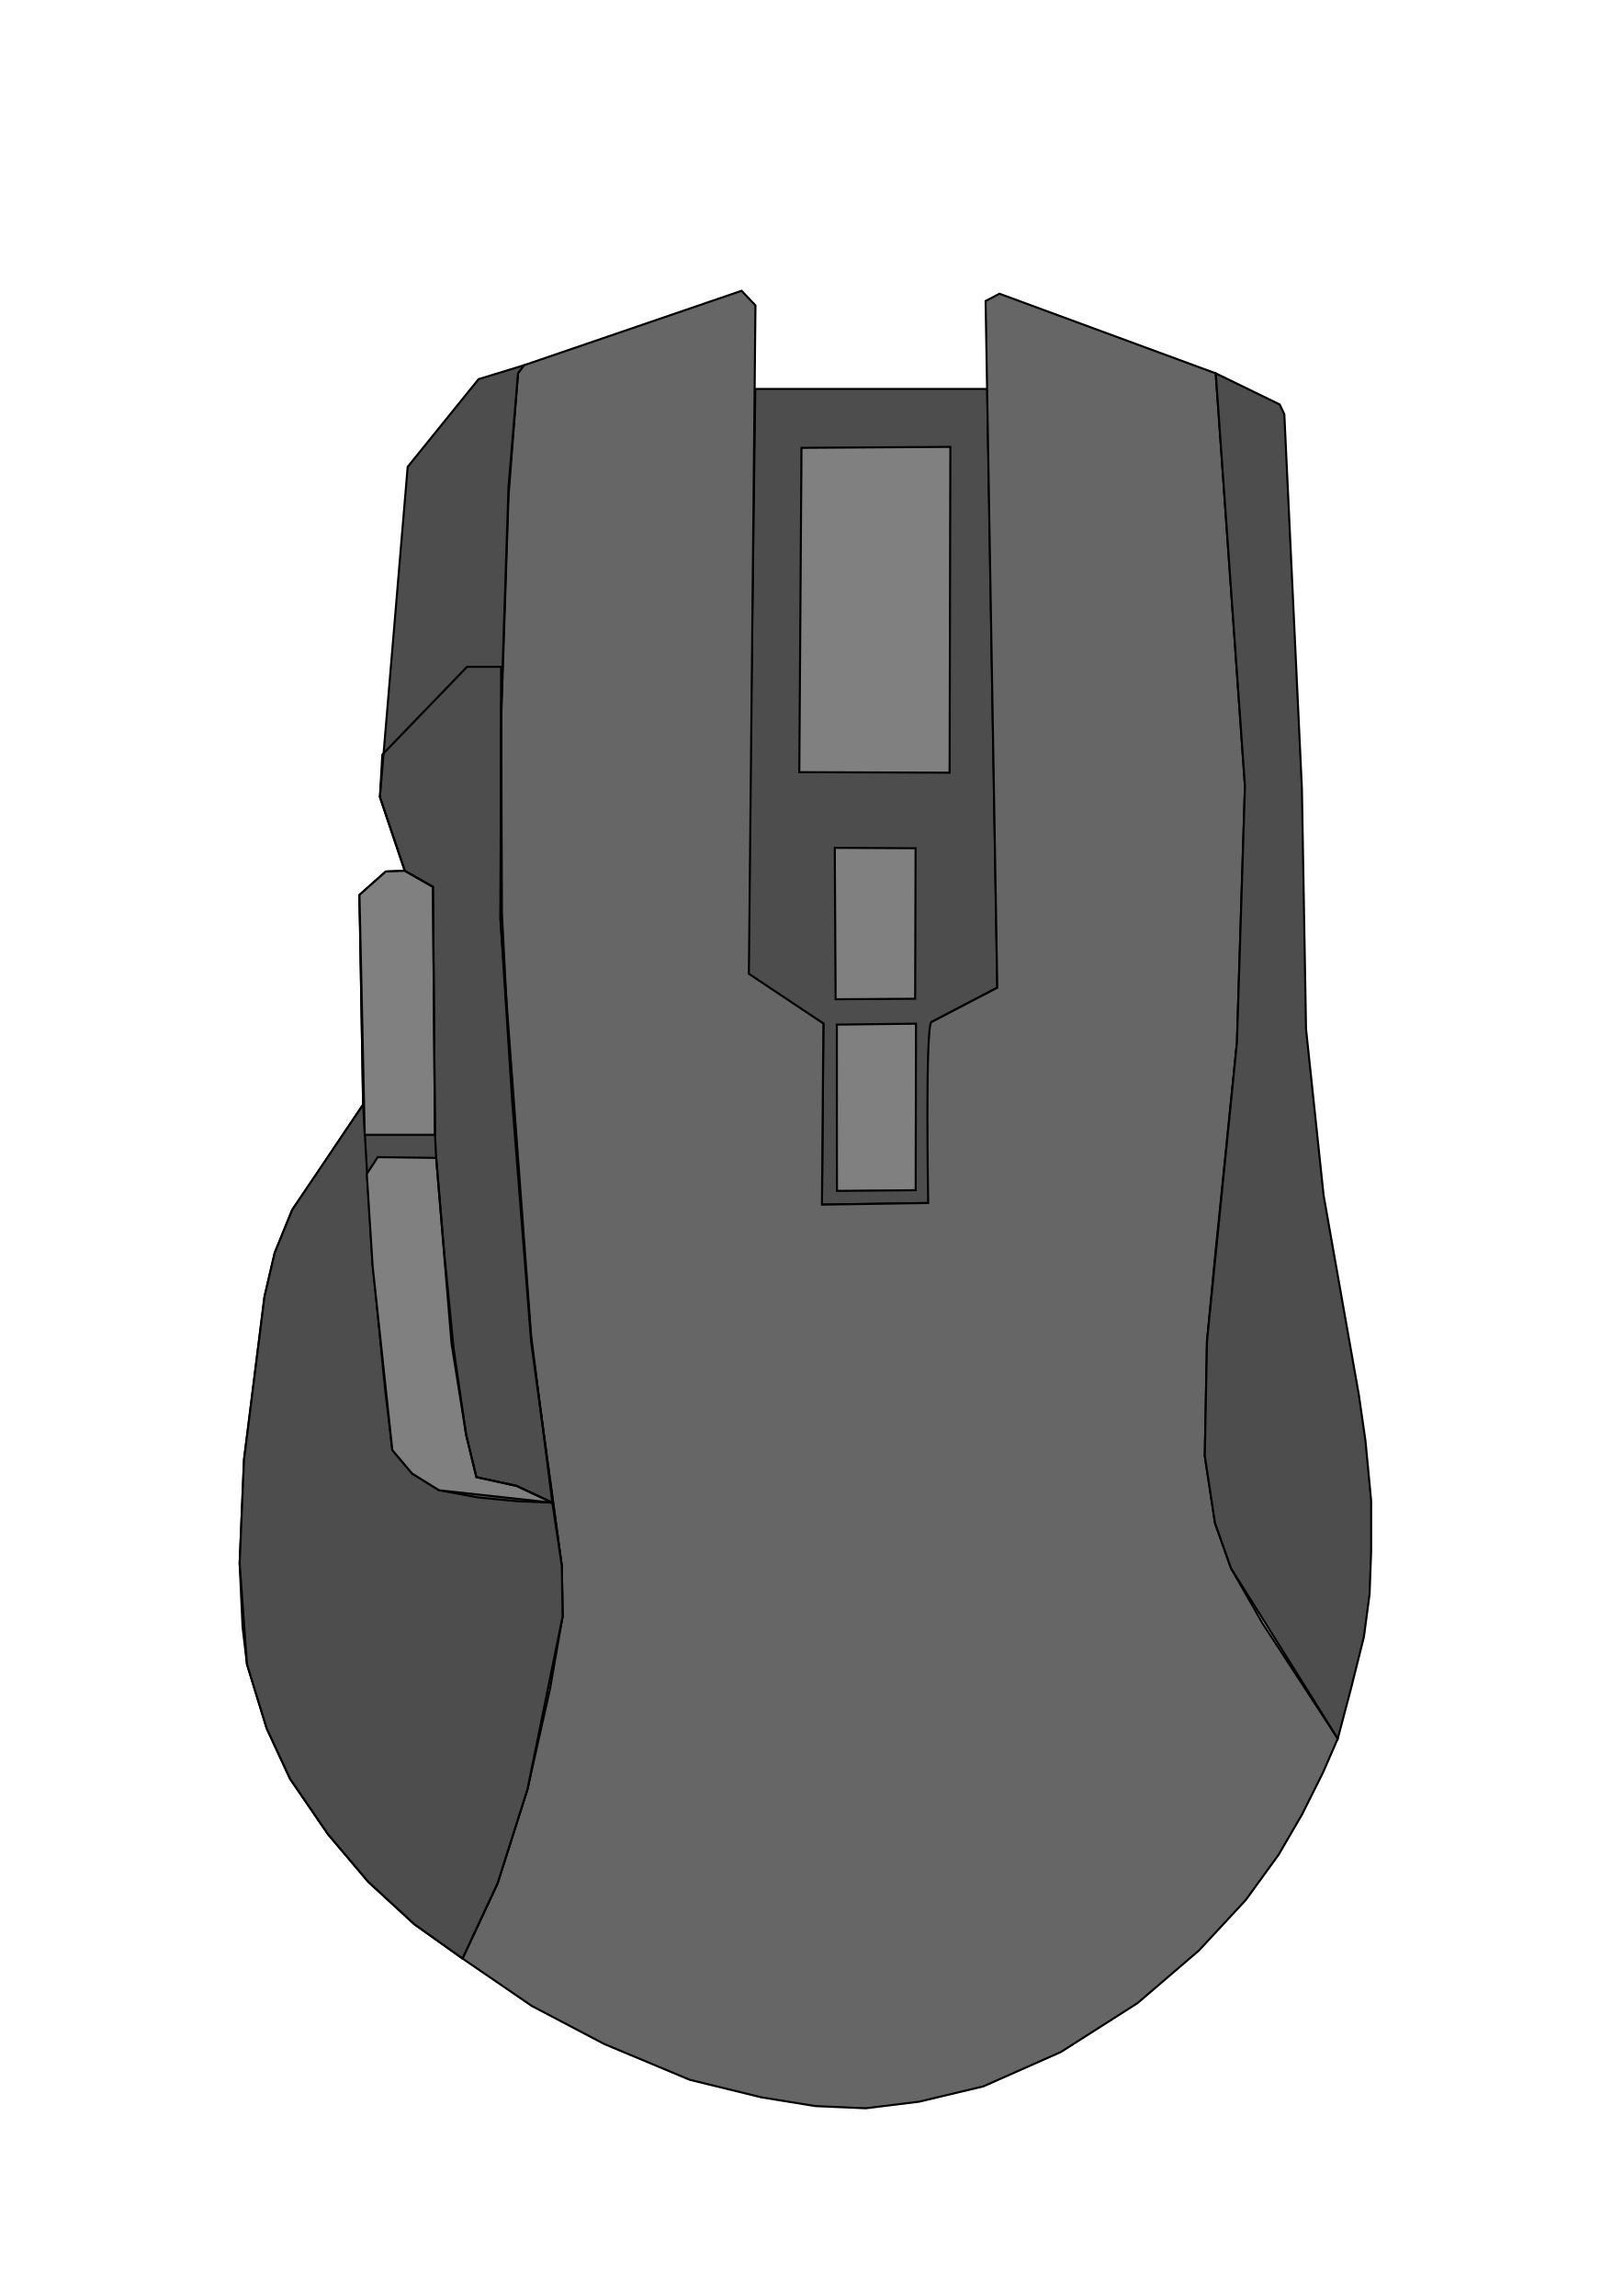
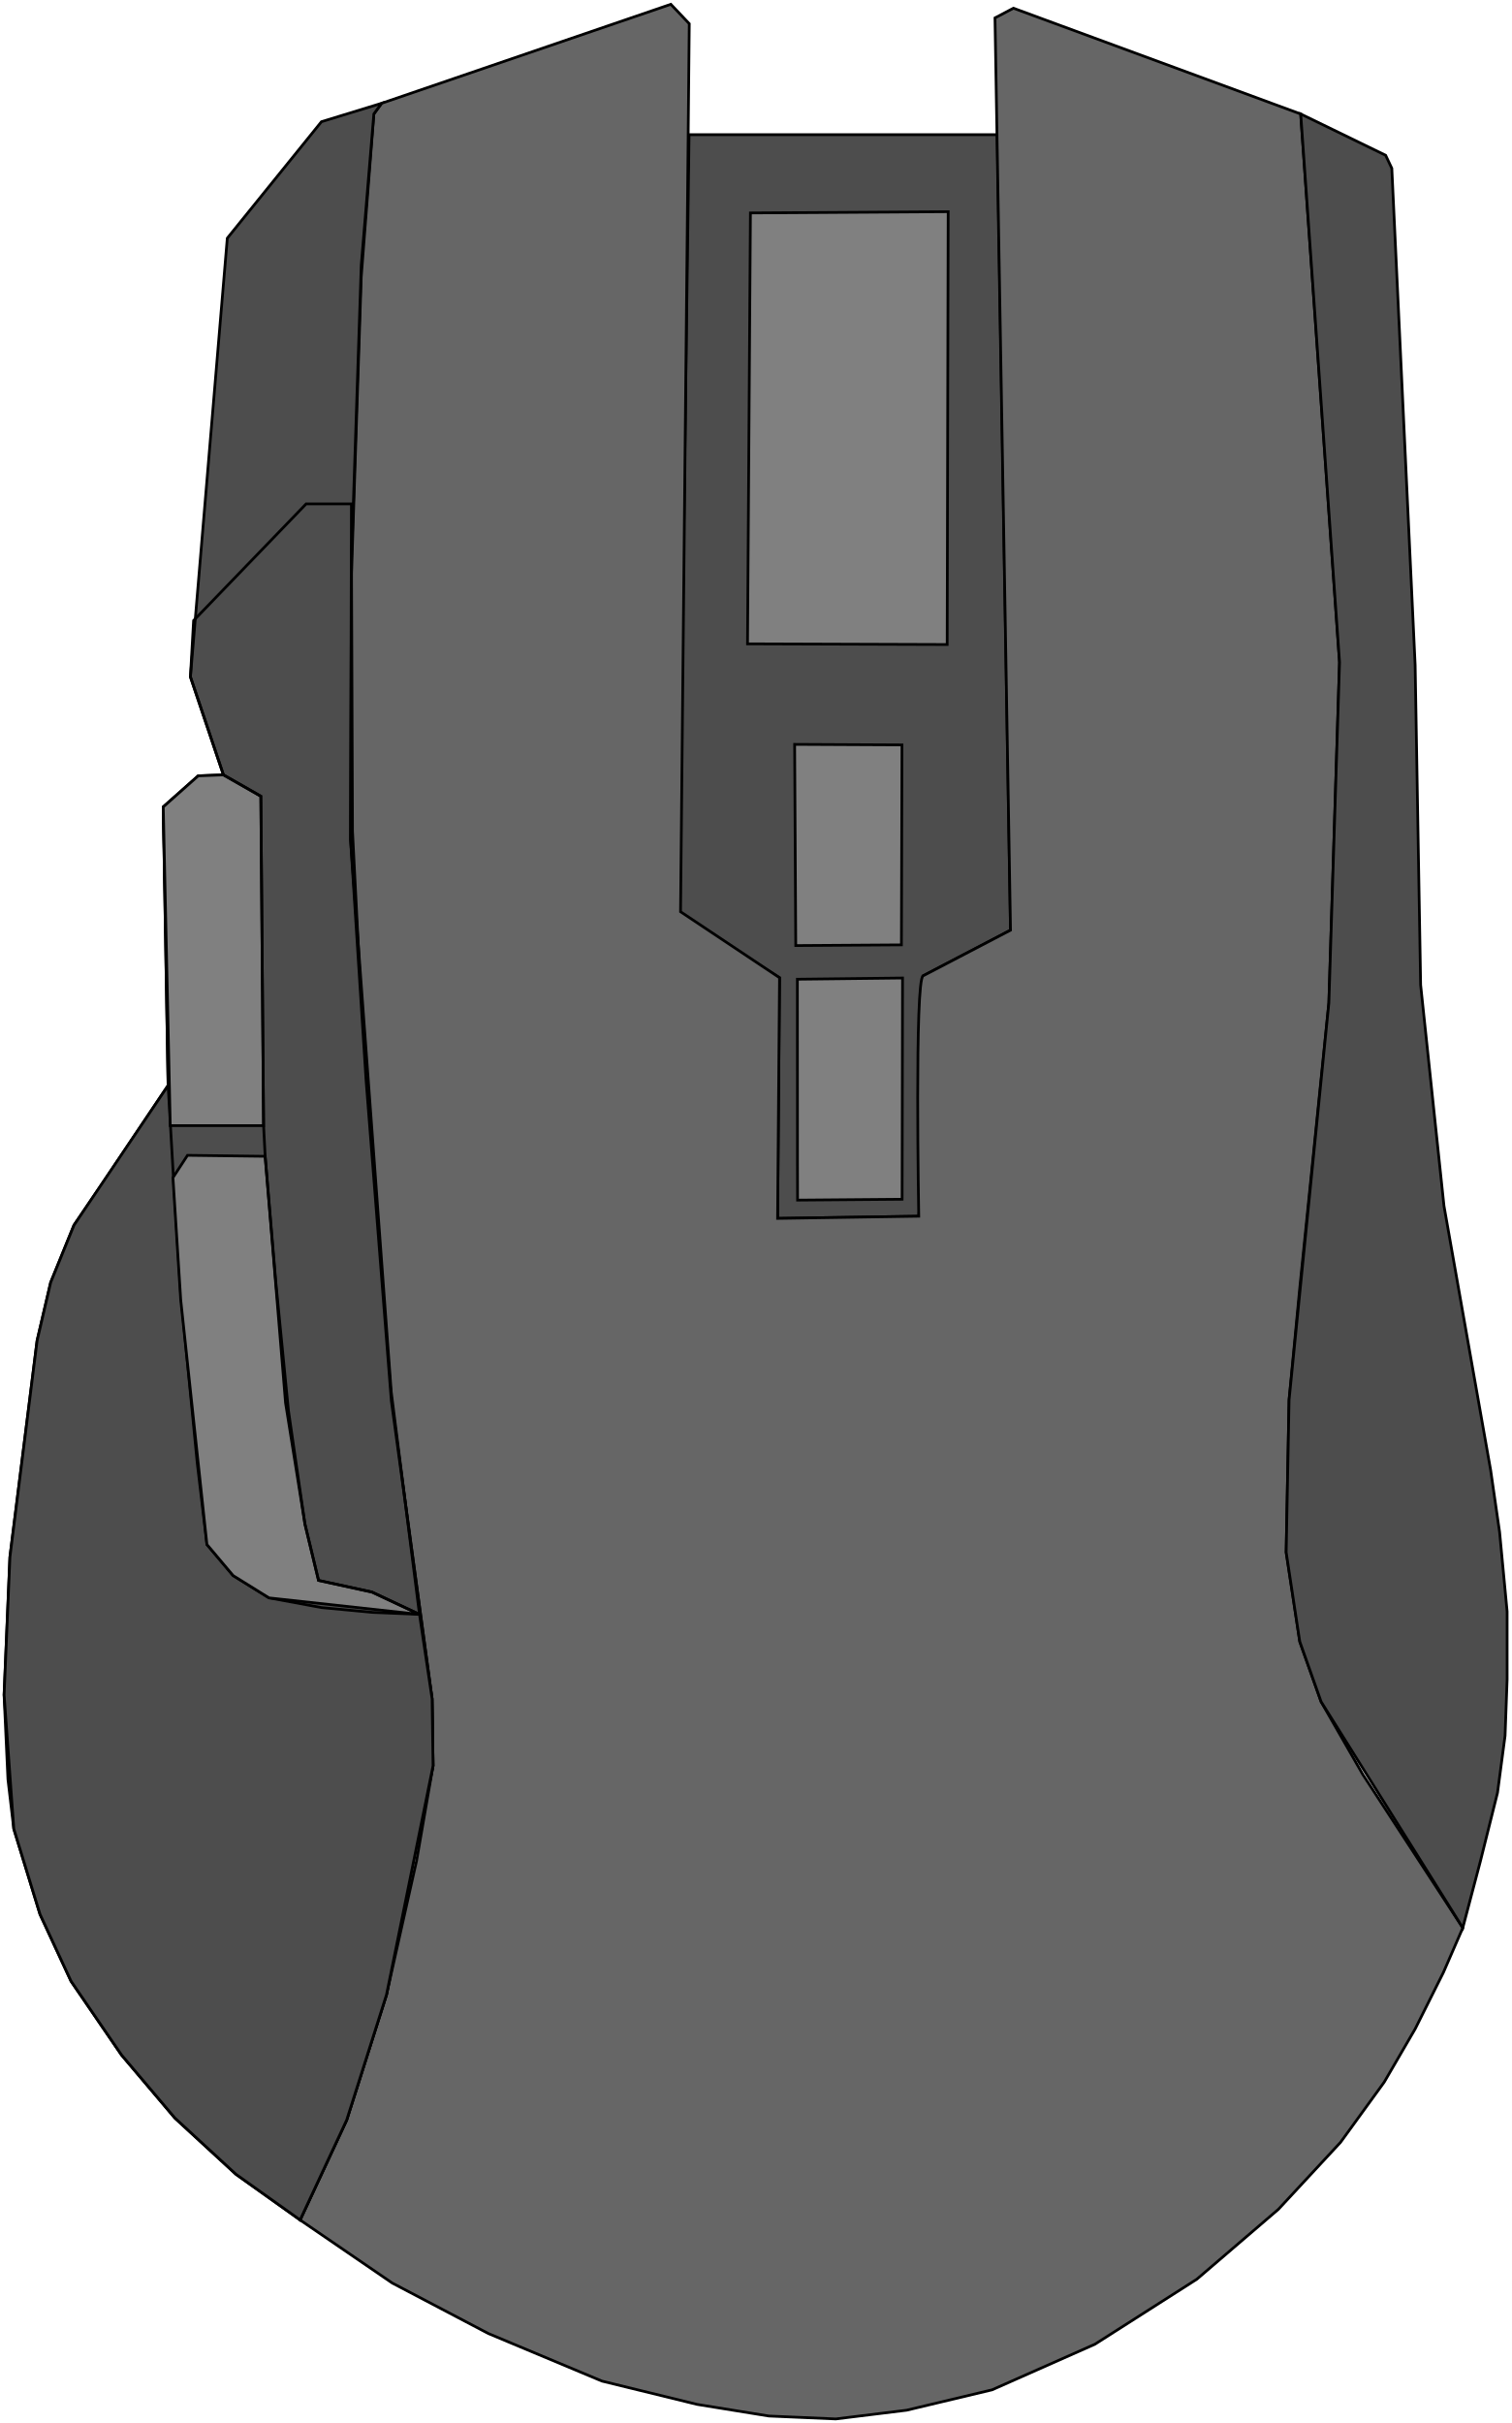
- <svg xmlns="http://www.w3.org/2000/svg" id="svg8" version="1.1" viewBox="0 0 210 297" height="297mm" width="210mm">
+ <svg xmlns="http://www.w3.org/2000/svg" id="svg8" version="1.1" viewBox="0 0 147.133 235.916" height="891.65" width="556.094">
  <defs id="defs2" />
-   <path style="fill:#4d4d4d;stroke:#000000;stroke-width:0.265px;stroke-linecap:butt;stroke-linejoin:miter;stroke-opacity:1" d="m 97.687,50.31 h 30.001 l 1.296,77.451 -8.504,4.441 c 1.461,5.153 -0.431,23.41 -0.431,23.41 l -13.743,0.213 0.189,-23.435 -9.826,-6.139 z" id="path4656" />
-   <g id="layer2" style="display:inline">
+   <path style="fill:#4d4d4d;stroke:#000000;stroke-width:0.265px;stroke-linecap:butt;stroke-linejoin:miter;stroke-opacity:1" d="m 67.09,13.114 h 30.001 l 1.296,77.451 -8.504,4.441 c 1.461,5.153 -0.431,23.41 -0.431,23.41 l -13.743,0.213 0.189,-23.435 -9.826,-6.139 z" id="path4656" />
+   <g id="layer2" style="display:inline" transform="translate(-30.59697,-37.19661)">
    <path style="fill:#666666;stroke:#000000;stroke-width:0.265px;stroke-linecap:butt;stroke-linejoin:miter;stroke-opacity:1" d="m 67.752,47.252 28.159,-9.638 1.795,1.89 -0.85,86.462 9.638,6.426 -0.189,23.435 13.743,-0.213 c 0,0 -0.415,-23.103 0.431,-23.41 l 8.504,-4.441 -1.512,-88.824 1.795,-0.945 27.97,10.3 3.78,53.389 -1.039,33.167 -2.835,27.781 -1.039,10.867 -0.283,14.836 1.323,8.693 2.079,5.859 4.063,7.087 9.733,14.93 -1.89,4.347 -2.74,5.481 -3.024,5.197 -4.252,5.859 -6.048,6.52 -7.938,6.804 -9.922,6.331 -10.016,4.441 -8.315,1.984 -6.898,0.85 -6.52,-0.283 -6.993,-1.134 -9.26,-2.268 -11.056,-4.63 -9.355,-4.914 -8.977,-6.142 4.536,-9.733 3.874,-12.19 2.929,-13.04 1.606,-9.26 -0.094,-6.52 -3.969,-29.199 -2.646,-32.978 -1.134,-22.301 -0.094,-25.135 0.945,-28.821 1.228,-15.875 z" id="path4530" />
    <path style="fill:#4d4d4d;stroke:#000000;stroke-width:0.265px;stroke-linecap:butt;stroke-linejoin:miter;stroke-opacity:1" d="m 173.019,224.901 -13.796,-22.017 -2.079,-5.859 -1.323,-8.693 0.283,-14.836 3.874,-38.648 1.039,-33.167 -3.78,-53.389 8.269,4.023 0.601,1.27 2.272,48.376 0.535,31.137 2.272,21.515 4.544,25.725 0.869,6.014 0.735,7.751 v 6.615 l -0.2,5.479 -0.735,5.546 -1.67,6.682 z" id="path4534" />
    <path style="display:inline;fill:#4d4d4d;stroke:#000000;stroke-width:0.265px;stroke-linecap:butt;stroke-linejoin:miter;stroke-opacity:1" d="m 59.815,253.344 4.536,-9.733 3.874,-12.19 4.536,-22.301 -0.094,-6.52 -3.969,-29.01 -2.457,-31.183 -1.512,-23.435 0.094,-27.403 0.945,-28.537 1.228,-14.741 0.756,-1.039 -5.859,1.795 -9.166,11.339 -3.591,42.711 3.213,9.544 -2.457,0.095 -3.402,3.024 0.472,27.12 -6.142,9.166 -3.024,4.441 -2.268,5.575 -1.323,5.67 -2.646,21.072 -0.567,13.418 0.378,8.221 0.567,4.819 2.551,8.315 3.024,6.52 4.914,7.182 5.197,6.142 5.953,5.481 z" id="path4537" />
    <path style="display:inline;fill:#808080;stroke:#000000;stroke-width:0.265px;stroke-linecap:butt;stroke-linejoin:miter;stroke-opacity:1" d="m 108.231,132.539 c 0,19.277 0.018,21.507 0.018,21.507 l 10.179,-0.084 0.042,-21.542 z" id="path4545" />
    <path style="display:inline;fill:#808080;stroke:#000000;stroke-width:0.265px;stroke-linecap:butt;stroke-linejoin:miter;stroke-opacity:1" d="m 107.964,109.673 0.109,19.589 10.288,-0.069 0.054,-19.468 z" id="path4543" />
    <path style="display:inline;fill:#808080;stroke:#000000;stroke-width:0.265px;stroke-linecap:butt;stroke-linejoin:miter;stroke-opacity:1" d="m 103.66,57.93 -0.283,41.955 19.439,0.066 0.097,-42.144 z" id="path4540" />
    <path style="fill:#4d4d4d;stroke:#000000;stroke-width:0.265px;stroke-linecap:butt;stroke-linejoin:miter;stroke-opacity:1" d="m 59.815,253.344 4.536,-9.733 3.874,-12.19 4.536,-22.301 -0.094,-6.52 -1.228,-8.221 -4.536,-0.189 -5.008,-0.472 -5.103,-0.945 -3.496,-2.173 -2.551,-3.024 -0.945,-7.938 -1.606,-16.442 -0.661,-10.489 -0.567,-9.827 -0.472,-27.12 0.472,27.12 -9.166,13.607 -2.268,5.575 -1.323,5.67 -2.646,21.072 -0.567,13.418 0.945,13.04 2.551,8.315 3.024,6.52 4.914,7.182 5.197,6.142 5.953,5.481 6.237,4.441 4.536,-9.733" id="path4550" />
    <path style="fill:#808080;stroke:#000000;stroke-width:0.265px;stroke-linecap:butt;stroke-linejoin:miter;stroke-opacity:1" d="m 46.491,115.76 0.682,31.034 h 9.087 l -0.267,-32.072 -3.643,-2.08 -2.457,0.095 z" id="path4552" />
    <path style="fill:#808080;stroke:#000000;stroke-width:0.265px;stroke-linecap:butt;stroke-linejoin:miter;stroke-opacity:1" d="m 50.743,187.576 -2.551,-23.812 -0.756,-11.906 1.417,-2.173 7.56,0.095 1.039,12.284 1.228,12.473 1.606,11.056 1.323,5.481 5.197,1.134 4.63,2.173 -14.647,-1.606 -3.496,-2.173 z" id="path4556" />
    <path style="fill:none;stroke:#000000;stroke-width:0.265px;stroke-linecap:butt;stroke-linejoin:miter;stroke-opacity:1" d="m 61.61,191.072 -1.323,-5.481 -1.889,-11.803 -1.985,-24.01 -0.153,-2.984 -0.267,-32.072 -3.643,-2.08 -3.213,-9.544 0.308,-5.481 10.958,-11.359 h 4.41 l -0.084,32.715 3.96,53.746 2.749,21.66 -4.63,-2.173 z" id="path4558" />
    <path style="opacity:1;fill:none;fill-opacity:1;fill-rule:nonzero;stroke-width:0;stroke-miterlimit:4;stroke-dasharray:none" d="m 383.22,1026.133 c -36.386,-6.532 -68.321,-17.876 -105.347,-37.419 -15.508,-8.185 -49.653,-30.142 -49.653,-31.928 0,-0.316 3.776,-8.786 8.392,-18.821 14.328,-31.154 25.852,-71.907 35.859,-126.818 3.854,-21.149 4.076,-24.192 2.961,-40.714 -0.663,-9.821 -4.184,-39.7 -7.825,-66.397 -5.127,-37.594 -8.106,-68.036 -13.208,-135 -6.298,-82.655 -6.617,-89.635 -7.244,-158.603 -0.361,-39.679 0.061,-93.357 0.937,-119.286 1.695,-50.185 5.419,-105.759 7.32,-109.259 0.638,-1.174 24.573,-10.177 53.765,-20.224 l 52.616,-18.108 3.259,3.158 3.259,3.158 -1.46,128.495 c -0.803,70.672 -1.466,144.315 -1.473,163.652 l -0.013,35.157 17.857,11.829 17.857,11.829 v 44.8 44.8 h 26.429 26.429 l 0.052,-5.357 c 0.029,-2.946 0.624,-23.009 1.322,-44.584 1.148,-35.457 1.52,-39.41 3.876,-41.135 1.434,-1.05 8.55,-4.933 15.814,-8.63 l 13.208,-6.722 0.007,-17.143 c 0.009,-20.182 -3.84,-251.936 -4.841,-291.597 -0.686,-27.149 -0.671,-27.32 2.485,-28.757 2.612,-1.19 12.269,1.894 54.446,17.387 28.199,10.358 51.759,19.763 52.355,20.9 0.596,1.137 4.117,45.782 7.824,99.21 l 6.741,97.143 -1.725,62.143 c -1.601,57.644 -2.288,67.744 -9.502,139.509 -8.991,89.447 -10.049,120.676 -5.074,149.777 4.612,26.978 10.686,39.51 43.451,89.645 l 18.44,28.216 -9.464,19.494 c -10.529,21.688 -16.562,32.107 -27.214,47.002 -25.849,36.146 -71.196,72.81 -114.345,92.451 -39.062,17.78 -80.348,23.613 -118.571,16.75 z" id="path4560" transform="scale(0.2645833)" />
  </g>
</svg>
